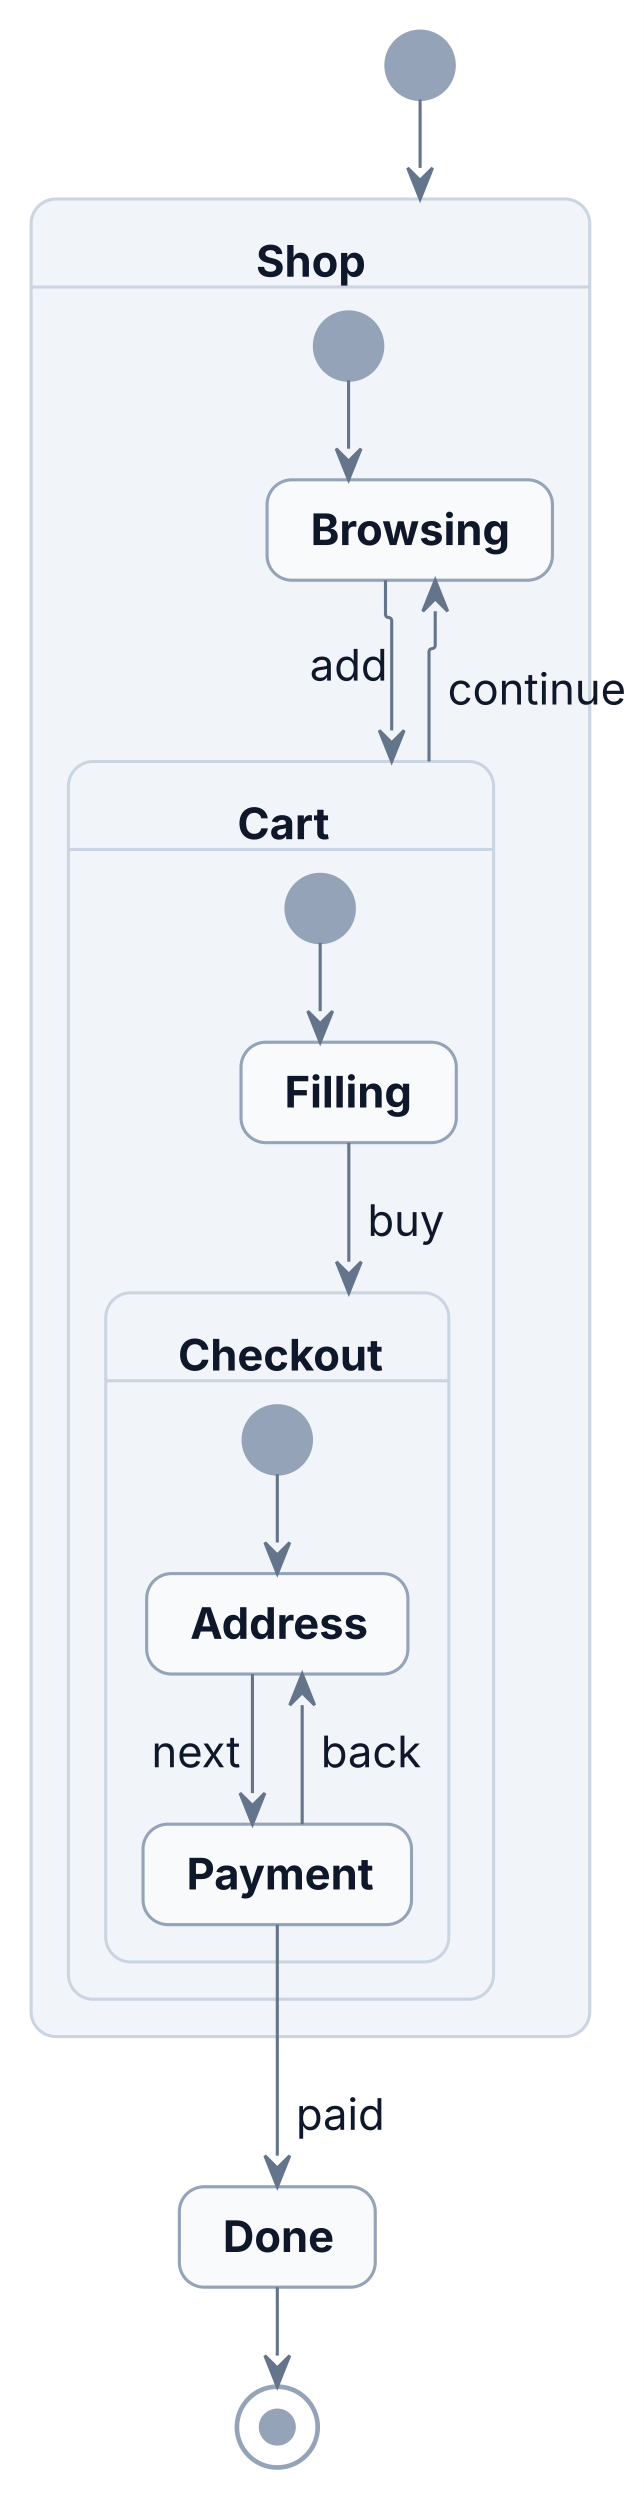
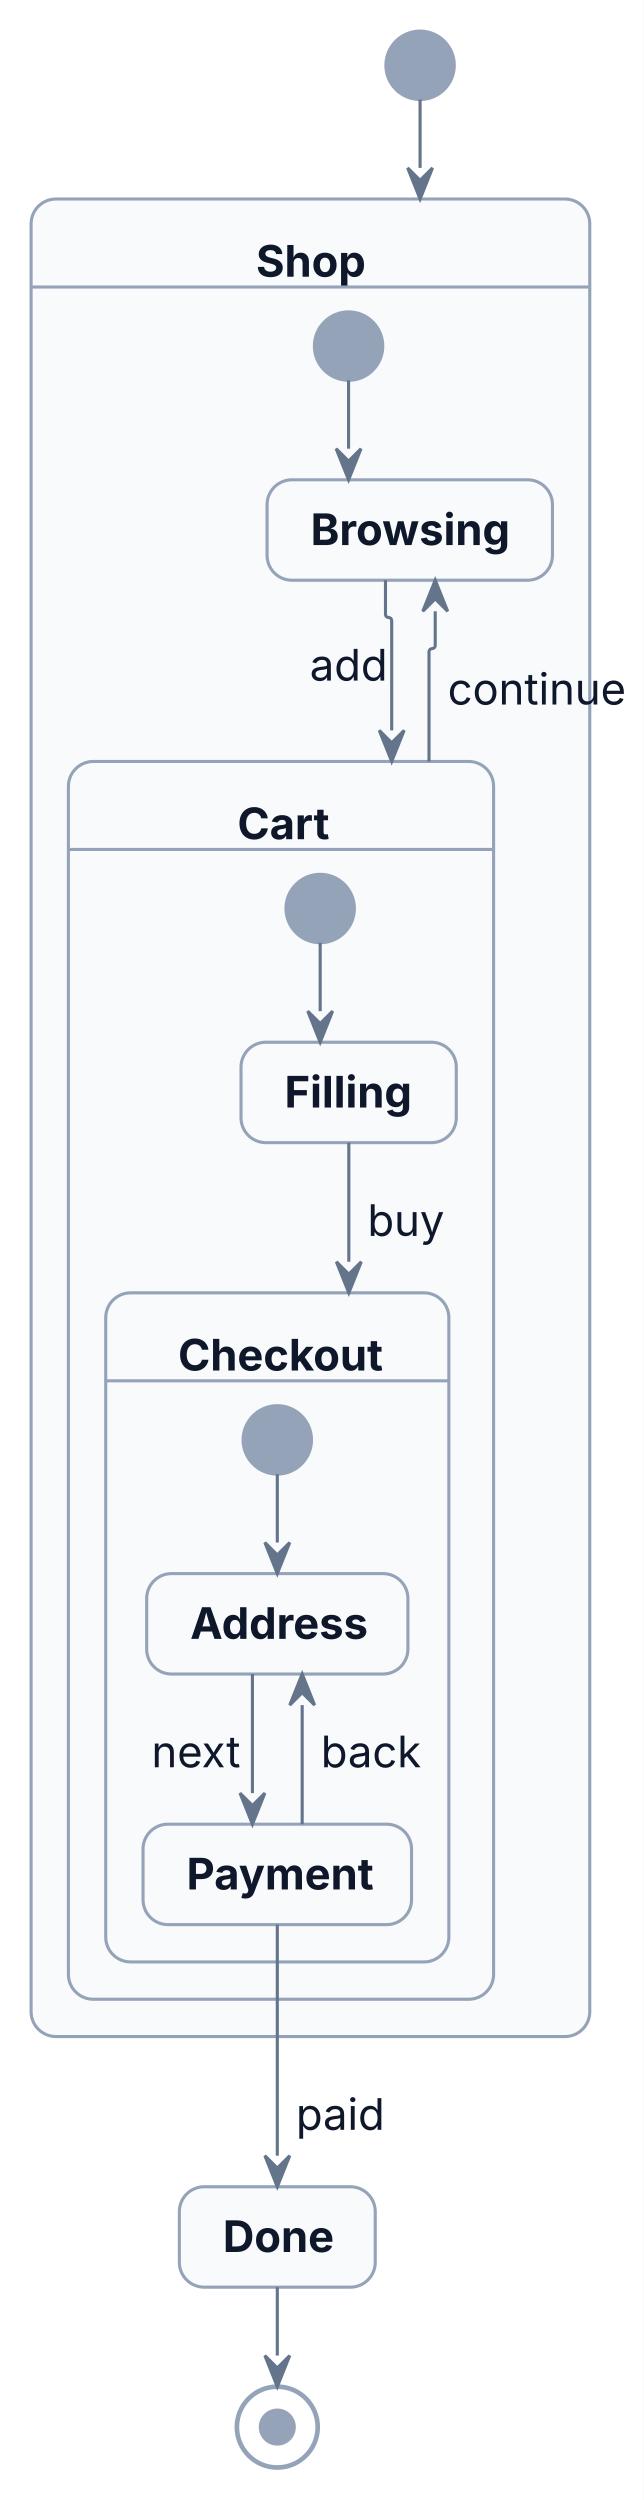
<svg xmlns="http://www.w3.org/2000/svg" width="207" height="804" viewBox="0 0 207 804">
  <rect x="0" y="0" width="207" height="804" fill="#FFFFFF" />
  <g transform="translate(10,10)">
    <g>
      <ellipse cx="125.1" cy="11" rx="11" ry="11" fill="#94A3B8" stroke="#94A3B8" stroke-width="1" />
-       <rect x="0" y="54" width="179.67" height="590.96" rx="8" ry="8" fill="#F1F5F9" stroke="#CBD5E1" stroke-width="1" />
-       <line x1="0" y1="82.3" x2="179.67" y2="82.3" fill="none" stroke="#CBD5E1" stroke-width="1" />
+       <rect x="0" y="54" width="179.67" height="590.96" rx="8" ry="8" fill="#F8FAFC" stroke="#94A3B8" stroke-width="1" />
+       <line x1="0" y1="82.3" x2="179.67" y2="82.3" fill="none" stroke="#94A3B8" stroke-width="1" />
      <ellipse cx="102.1" cy="101.3" rx="11" ry="11" fill="#94A3B8" stroke="#94A3B8" stroke-width="1" />
      <rect x="75.89" y="144.3" width="91.78" height="32.3" rx="8" ry="8" fill="#F8FAFC" stroke="#94A3B8" stroke-width="1" />
-       <rect x="12" y="234.89" width="136.74" height="398.07" rx="8" ry="8" fill="#F1F5F9" stroke="#CBD5E1" stroke-width="1" />
-       <line x1="12" y1="263.18" x2="148.74" y2="263.18" fill="none" stroke="#CBD5E1" stroke-width="1" />
+       <rect x="12" y="234.89" width="136.74" height="398.07" rx="8" ry="8" fill="#F8FAFC" stroke="#94A3B8" stroke-width="1" />
+       <line x1="12" y1="263.18" x2="148.74" y2="263.18" fill="none" stroke="#94A3B8" stroke-width="1" />
      <ellipse cx="92.97" cy="282.18" rx="11" ry="11" fill="#94A3B8" stroke="#94A3B8" stroke-width="1" />
      <rect x="67.51" y="325.18" width="69.23" height="32.3" rx="8" ry="8" fill="#F8FAFC" stroke="#94A3B8" stroke-width="1" />
-       <rect x="24" y="405.78" width="110.35" height="215.18" rx="8" ry="8" fill="#F1F5F9" stroke="#CBD5E1" stroke-width="1" />
-       <line x1="24" y1="434.07" x2="134.35" y2="434.07" fill="none" stroke="#CBD5E1" stroke-width="1" />
+       <rect x="24" y="405.78" width="110.35" height="215.18" rx="8" ry="8" fill="#F8FAFC" stroke="#94A3B8" stroke-width="1" />
+       <line x1="24" y1="434.07" x2="134.35" y2="434.07" fill="none" stroke="#94A3B8" stroke-width="1" />
      <ellipse cx="79.18" cy="453.07" rx="11" ry="11" fill="#94A3B8" stroke="#94A3B8" stroke-width="1" />
      <rect x="37.17" y="496.07" width="84.01" height="32.3" rx="8" ry="8" fill="#F8FAFC" stroke="#94A3B8" stroke-width="1" />
      <rect x="36" y="576.66" width="86.35" height="32.3" rx="8" ry="8" fill="#F8FAFC" stroke="#94A3B8" stroke-width="1" />
      <rect x="47.68" y="693.26" width="63" height="32.3" rx="8" ry="8" fill="#F8FAFC" stroke="#94A3B8" stroke-width="1" />
      <ellipse cx="79.18" cy="770.55" rx="13" ry="13" fill="none" stroke="#94A3B8" stroke-width="1.5" />
      <ellipse cx="79.18" cy="770.55" rx="5.46" ry="5.46" fill="#94A3B8" stroke="#94A3B8" stroke-width="1" />
      <polyline points="125.1,22 125.1,44" fill="none" stroke="#64748B" stroke-width="1" />
+       <polyline points="79.18,725.55 79.18,747.55" fill="none" stroke="#64748B" stroke-width="1" />
      <polyline points="79.18,608.96 79.18,683.26" fill="none" stroke="#64748B" stroke-width="1" />
-       <polyline points="79.18,725.55 79.18,747.55" fill="none" stroke="#64748B" stroke-width="1" />
      <polyline points="102.1,112.3 102.1,134.3" fill="none" stroke="#64748B" stroke-width="1" />
      <path d="M113.97,176.59 L113.97,187.59 C113.97,188.14 114.42,188.59 114.97,188.59 L114.97,188.59 C115.52,188.59 115.97,189.04 115.97,189.59 L115.97,224.89" fill="none" stroke="#64748B" stroke-width="1" />
      <path d="M127.97,234.89 L127.97,199.59 C127.97,199.04 128.42,198.59 128.97,198.59 L128.97,198.59 C129.52,198.59 129.97,198.14 129.97,197.59 L129.97,186.59" fill="none" stroke="#64748B" stroke-width="1" />
      <polyline points="92.97,293.18 92.97,315.18" fill="none" stroke="#64748B" stroke-width="1" />
      <polyline points="102.18,357.48 102.18,395.78" fill="none" stroke="#64748B" stroke-width="1" />
      <polyline points="79.18,464.07 79.18,486.07" fill="none" stroke="#64748B" stroke-width="1" />
      <polyline points="71.18,528.37 71.18,566.66" fill="none" stroke="#64748B" stroke-width="1" />
      <polyline points="87.18,576.66 87.18,538.37" fill="none" stroke="#64748B" stroke-width="1" />
    </g>
    <g>
-       <text font-family="Inter, ui-sans-serif, system-ui, -apple-system, &quot;Segoe UI&quot;, &quot;DejaVu Sans&quot;, &quot;Liberation Sans&quot;, sans-serif, &quot;Noto Color Emoji&quot;, &quot;Apple Color Emoji&quot;, &quot;Segoe UI Emoji&quot;" xml:space="preserve">
+       <text font-family="Inter, ui-sans-serif, system-ui, -apple-system, Segoe UI, DejaVu Sans, Liberation Sans, sans-serif, Noto Color Emoji, Apple Color Emoji, Segoe UI Emoji" xml:space="preserve">
        <tspan x="72.34" y="78.99" font-size="14" fill="#0F172A" font-weight="bold" textLength="35" lengthAdjust="spacing">Shop</tspan>
      </text>
-       <text font-family="Inter, ui-sans-serif, system-ui, -apple-system, &quot;Segoe UI&quot;, &quot;DejaVu Sans&quot;, &quot;Liberation Sans&quot;, sans-serif, &quot;Noto Color Emoji&quot;, &quot;Apple Color Emoji&quot;, &quot;Segoe UI Emoji&quot;" xml:space="preserve">
+       <text font-family="Inter, ui-sans-serif, system-ui, -apple-system, Segoe UI, DejaVu Sans, Liberation Sans, sans-serif, Noto Color Emoji, Apple Color Emoji, Segoe UI Emoji" xml:space="preserve">
        <tspan x="89.89" y="165.29" font-size="14" fill="#0F172A" font-weight="bold" textLength="63.78" lengthAdjust="spacing">Browsing</tspan>
      </text>
-       <text font-family="Inter, ui-sans-serif, system-ui, -apple-system, &quot;Segoe UI&quot;, &quot;DejaVu Sans&quot;, &quot;Liberation Sans&quot;, sans-serif, &quot;Noto Color Emoji&quot;, &quot;Apple Color Emoji&quot;, &quot;Segoe UI Emoji&quot;" xml:space="preserve">
+       <text font-family="Inter, ui-sans-serif, system-ui, -apple-system, Segoe UI, DejaVu Sans, Liberation Sans, sans-serif, Noto Color Emoji, Apple Color Emoji, Segoe UI Emoji" xml:space="preserve">
        <tspan x="66.37" y="259.88" font-size="14" fill="#0F172A" font-weight="bold" textLength="28" lengthAdjust="spacing">Cart</tspan>
      </text>
-       <text font-family="Inter, ui-sans-serif, system-ui, -apple-system, &quot;Segoe UI&quot;, &quot;DejaVu Sans&quot;, &quot;Liberation Sans&quot;, sans-serif, &quot;Noto Color Emoji&quot;, &quot;Apple Color Emoji&quot;, &quot;Segoe UI Emoji&quot;" xml:space="preserve">
+       <text font-family="Inter, ui-sans-serif, system-ui, -apple-system, Segoe UI, DejaVu Sans, Liberation Sans, sans-serif, Noto Color Emoji, Apple Color Emoji, Segoe UI Emoji" xml:space="preserve">
        <tspan x="81.51" y="346.18" font-size="14" fill="#0F172A" font-weight="bold" textLength="41.23" lengthAdjust="spacing">Filling</tspan>
      </text>
-       <text font-family="Inter, ui-sans-serif, system-ui, -apple-system, &quot;Segoe UI&quot;, &quot;DejaVu Sans&quot;, &quot;Liberation Sans&quot;, sans-serif, &quot;Noto Color Emoji&quot;, &quot;Apple Color Emoji&quot;, &quot;Segoe UI Emoji&quot;" xml:space="preserve">
+       <text font-family="Inter, ui-sans-serif, system-ui, -apple-system, Segoe UI, DejaVu Sans, Liberation Sans, sans-serif, Noto Color Emoji, Apple Color Emoji, Segoe UI Emoji" xml:space="preserve">
        <tspan x="47.28" y="430.77" font-size="14" fill="#0F172A" font-weight="bold" textLength="63.78" lengthAdjust="spacing">Checkout</tspan>
      </text>
-       <text font-family="Inter, ui-sans-serif, system-ui, -apple-system, &quot;Segoe UI&quot;, &quot;DejaVu Sans&quot;, &quot;Liberation Sans&quot;, sans-serif, &quot;Noto Color Emoji&quot;, &quot;Apple Color Emoji&quot;, &quot;Segoe UI Emoji&quot;" xml:space="preserve">
+       <text font-family="Inter, ui-sans-serif, system-ui, -apple-system, Segoe UI, DejaVu Sans, Liberation Sans, sans-serif, Noto Color Emoji, Apple Color Emoji, Segoe UI Emoji" xml:space="preserve">
        <tspan x="51.17" y="517.06" font-size="14" fill="#0F172A" font-weight="bold" textLength="56.01" lengthAdjust="spacing">Address</tspan>
      </text>
-       <text font-family="Inter, ui-sans-serif, system-ui, -apple-system, &quot;Segoe UI&quot;, &quot;DejaVu Sans&quot;, &quot;Liberation Sans&quot;, sans-serif, &quot;Noto Color Emoji&quot;, &quot;Apple Color Emoji&quot;, &quot;Segoe UI Emoji&quot;" xml:space="preserve">
+       <text font-family="Inter, ui-sans-serif, system-ui, -apple-system, Segoe UI, DejaVu Sans, Liberation Sans, sans-serif, Noto Color Emoji, Apple Color Emoji, Segoe UI Emoji" xml:space="preserve">
        <tspan x="50" y="597.66" font-size="14" fill="#0F172A" font-weight="bold" textLength="58.35" lengthAdjust="spacing">Payment</tspan>
      </text>
-       <text font-family="Inter, ui-sans-serif, system-ui, -apple-system, &quot;Segoe UI&quot;, &quot;DejaVu Sans&quot;, &quot;Liberation Sans&quot;, sans-serif, &quot;Noto Color Emoji&quot;, &quot;Apple Color Emoji&quot;, &quot;Segoe UI Emoji&quot;" xml:space="preserve">
+       <text font-family="Inter, ui-sans-serif, system-ui, -apple-system, Segoe UI, DejaVu Sans, Liberation Sans, sans-serif, Noto Color Emoji, Apple Color Emoji, Segoe UI Emoji" xml:space="preserve">
        <tspan x="38.72" y="558.36" font-size="14" fill="#0F172A" textLength="26.46" lengthAdjust="spacing">next</tspan>
      </text>
-       <text font-family="Inter, ui-sans-serif, system-ui, -apple-system, &quot;Segoe UI&quot;, &quot;DejaVu Sans&quot;, &quot;Liberation Sans&quot;, sans-serif, &quot;Noto Color Emoji&quot;, &quot;Apple Color Emoji&quot;, &quot;Segoe UI Emoji&quot;" xml:space="preserve">
+       <text font-family="Inter, ui-sans-serif, system-ui, -apple-system, Segoe UI, DejaVu Sans, Liberation Sans, sans-serif, Noto Color Emoji, Apple Color Emoji, Segoe UI Emoji" xml:space="preserve">
        <tspan x="93.18" y="558.36" font-size="14" fill="#0F172A" textLength="29.57" lengthAdjust="spacing">back</tspan>
      </text>
-       <text font-family="Inter, ui-sans-serif, system-ui, -apple-system, &quot;Segoe UI&quot;, &quot;DejaVu Sans&quot;, &quot;Liberation Sans&quot;, sans-serif, &quot;Noto Color Emoji&quot;, &quot;Apple Color Emoji&quot;, &quot;Segoe UI Emoji&quot;" xml:space="preserve">
+       <text font-family="Inter, ui-sans-serif, system-ui, -apple-system, Segoe UI, DejaVu Sans, Liberation Sans, sans-serif, Noto Color Emoji, Apple Color Emoji, Segoe UI Emoji" xml:space="preserve">
        <tspan x="108.18" y="387.47" font-size="14" fill="#0F172A" textLength="22.57" lengthAdjust="spacing">buy</tspan>
      </text>
-       <text font-family="Inter, ui-sans-serif, system-ui, -apple-system, &quot;Segoe UI&quot;, &quot;DejaVu Sans&quot;, &quot;Liberation Sans&quot;, sans-serif, &quot;Noto Color Emoji&quot;, &quot;Apple Color Emoji&quot;, &quot;Segoe UI Emoji&quot;" xml:space="preserve">
+       <text font-family="Inter, ui-sans-serif, system-ui, -apple-system, Segoe UI, DejaVu Sans, Liberation Sans, sans-serif, Noto Color Emoji, Apple Color Emoji, Segoe UI Emoji" xml:space="preserve">
        <tspan x="89.62" y="208.87" font-size="14" fill="#0F172A" textLength="23.35" lengthAdjust="spacing">add</tspan>
      </text>
-       <text font-family="Inter, ui-sans-serif, system-ui, -apple-system, &quot;Segoe UI&quot;, &quot;DejaVu Sans&quot;, &quot;Liberation Sans&quot;, sans-serif, &quot;Noto Color Emoji&quot;, &quot;Apple Color Emoji&quot;, &quot;Segoe UI Emoji&quot;" xml:space="preserve">
+       <text font-family="Inter, ui-sans-serif, system-ui, -apple-system, Segoe UI, DejaVu Sans, Liberation Sans, sans-serif, Noto Color Emoji, Apple Color Emoji, Segoe UI Emoji" xml:space="preserve">
        <tspan x="133.97" y="216.58" font-size="14" fill="#0F172A" textLength="52.92" lengthAdjust="spacing">continue</tspan>
      </text>
-       <text font-family="Inter, ui-sans-serif, system-ui, -apple-system, &quot;Segoe UI&quot;, &quot;DejaVu Sans&quot;, &quot;Liberation Sans&quot;, sans-serif, &quot;Noto Color Emoji&quot;, &quot;Apple Color Emoji&quot;, &quot;Segoe UI Emoji&quot;" xml:space="preserve">
+       <text font-family="Inter, ui-sans-serif, system-ui, -apple-system, Segoe UI, DejaVu Sans, Liberation Sans, sans-serif, Noto Color Emoji, Apple Color Emoji, Segoe UI Emoji" xml:space="preserve">
        <tspan x="61.68" y="714.25" font-size="14" fill="#0F172A" font-weight="bold" textLength="35" lengthAdjust="spacing">Done</tspan>
      </text>
-       <text font-family="Inter, ui-sans-serif, system-ui, -apple-system, &quot;Segoe UI&quot;, &quot;DejaVu Sans&quot;, &quot;Liberation Sans&quot;, sans-serif, &quot;Noto Color Emoji&quot;, &quot;Apple Color Emoji&quot;, &quot;Segoe UI Emoji&quot;" xml:space="preserve">
+       <text font-family="Inter, ui-sans-serif, system-ui, -apple-system, Segoe UI, DejaVu Sans, Liberation Sans, sans-serif, Noto Color Emoji, Apple Color Emoji, Segoe UI Emoji" xml:space="preserve">
        <tspan x="85.18" y="674.95" font-size="14" fill="#0F172A" textLength="26.46" lengthAdjust="spacing">paid</tspan>
      </text>
      <polygon points="121.1,44 125.1,54 129.1,44 125.1,48" fill="#64748B" stroke="#64748B" stroke-width="1" />
+       <polygon points="75.18,747.55 79.18,757.55 83.18,747.55 79.18,751.55" fill="#64748B" stroke="#64748B" stroke-width="1" />
      <polygon points="75.18,683.26 79.18,693.26 83.18,683.26 79.18,687.26" fill="#64748B" stroke="#64748B" stroke-width="1" />
-       <polygon points="75.18,747.55 79.18,757.55 83.18,747.55 79.18,751.55" fill="#64748B" stroke="#64748B" stroke-width="1" />
      <polygon points="98.1,134.3 102.1,144.3 106.1,134.3 102.1,138.3" fill="#64748B" stroke="#64748B" stroke-width="1" />
      <polygon points="111.97,224.89 115.97,234.89 119.97,224.89 115.97,228.89" fill="#64748B" stroke="#64748B" stroke-width="1" />
      <polygon points="133.97,186.59 129.97,176.59 125.97,186.59 129.97,182.59" fill="#64748B" stroke="#64748B" stroke-width="1" />
      <polygon points="88.97,315.18 92.97,325.18 96.97,315.18 92.97,319.18" fill="#64748B" stroke="#64748B" stroke-width="1" />
      <polygon points="98.18,395.78 102.18,405.78 106.18,395.78 102.18,399.78" fill="#64748B" stroke="#64748B" stroke-width="1" />
      <polygon points="75.18,486.07 79.18,496.07 83.18,486.07 79.18,490.07" fill="#64748B" stroke="#64748B" stroke-width="1" />
      <polygon points="67.18,566.66 71.18,576.66 75.18,566.66 71.18,570.66" fill="#64748B" stroke="#64748B" stroke-width="1" />
      <polygon points="91.18,538.37 87.18,528.37 83.18,538.37 87.18,534.37" fill="#64748B" stroke="#64748B" stroke-width="1" />
    </g>
  </g>
</svg>
